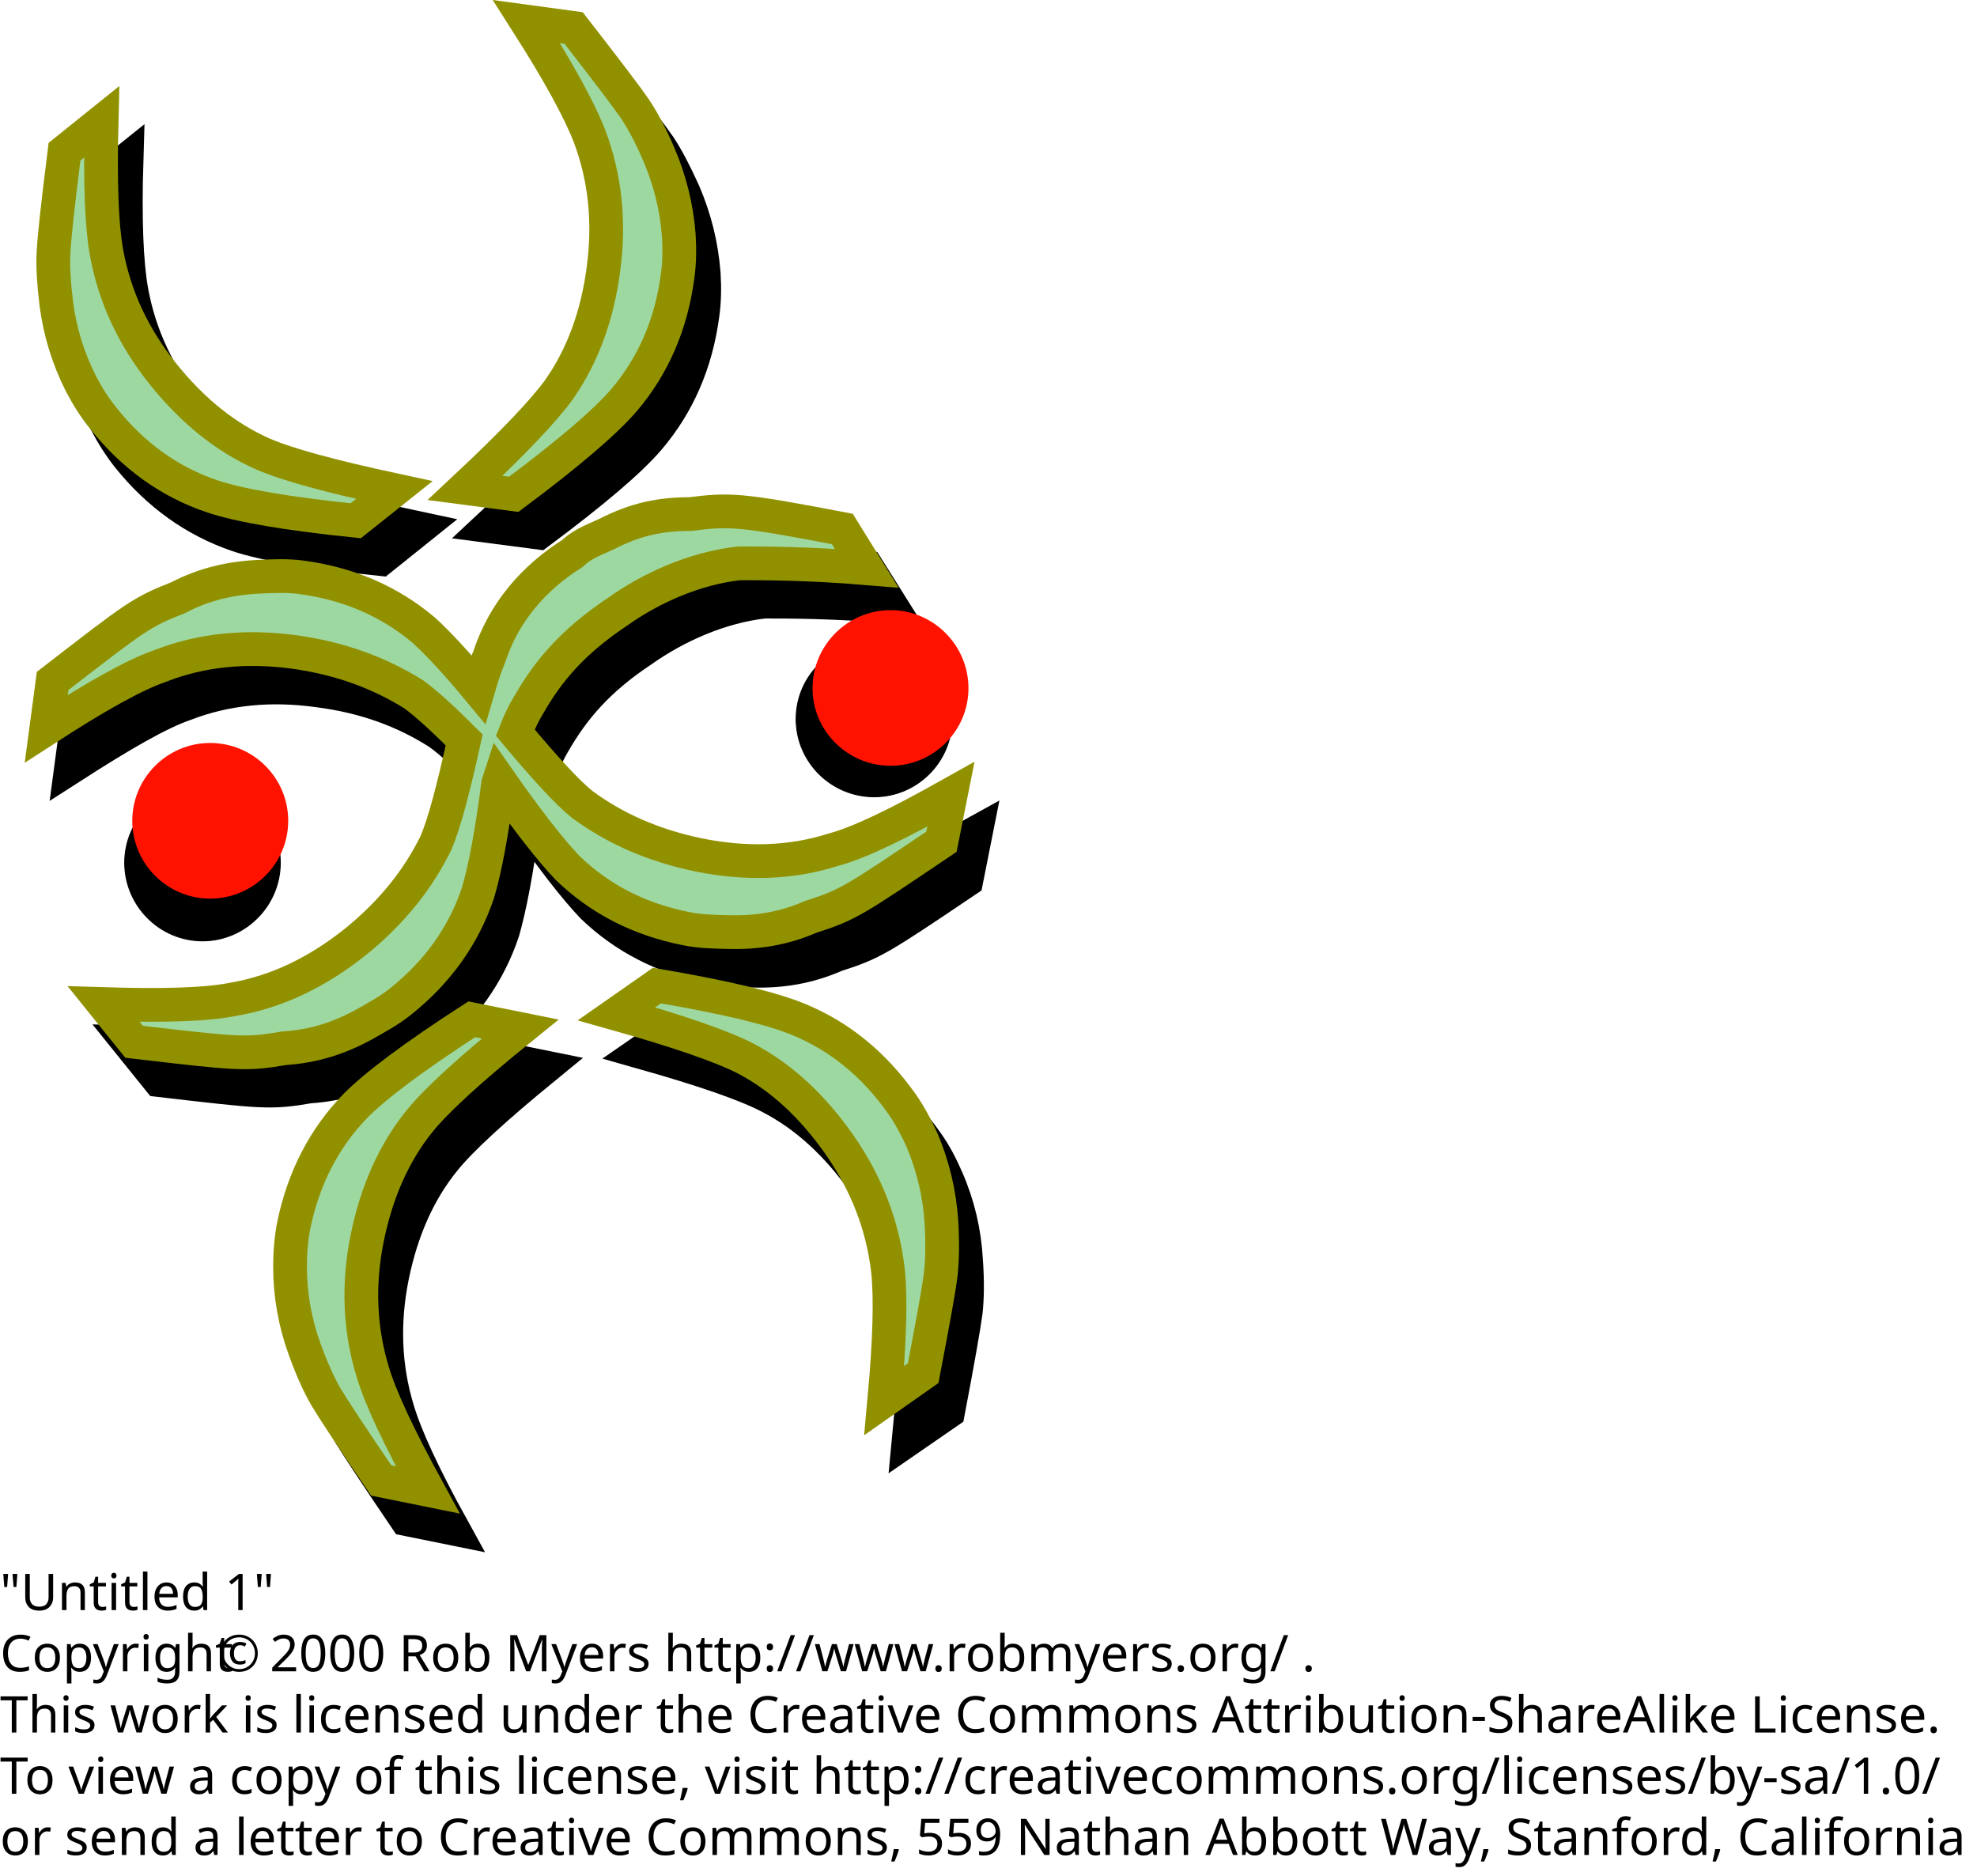
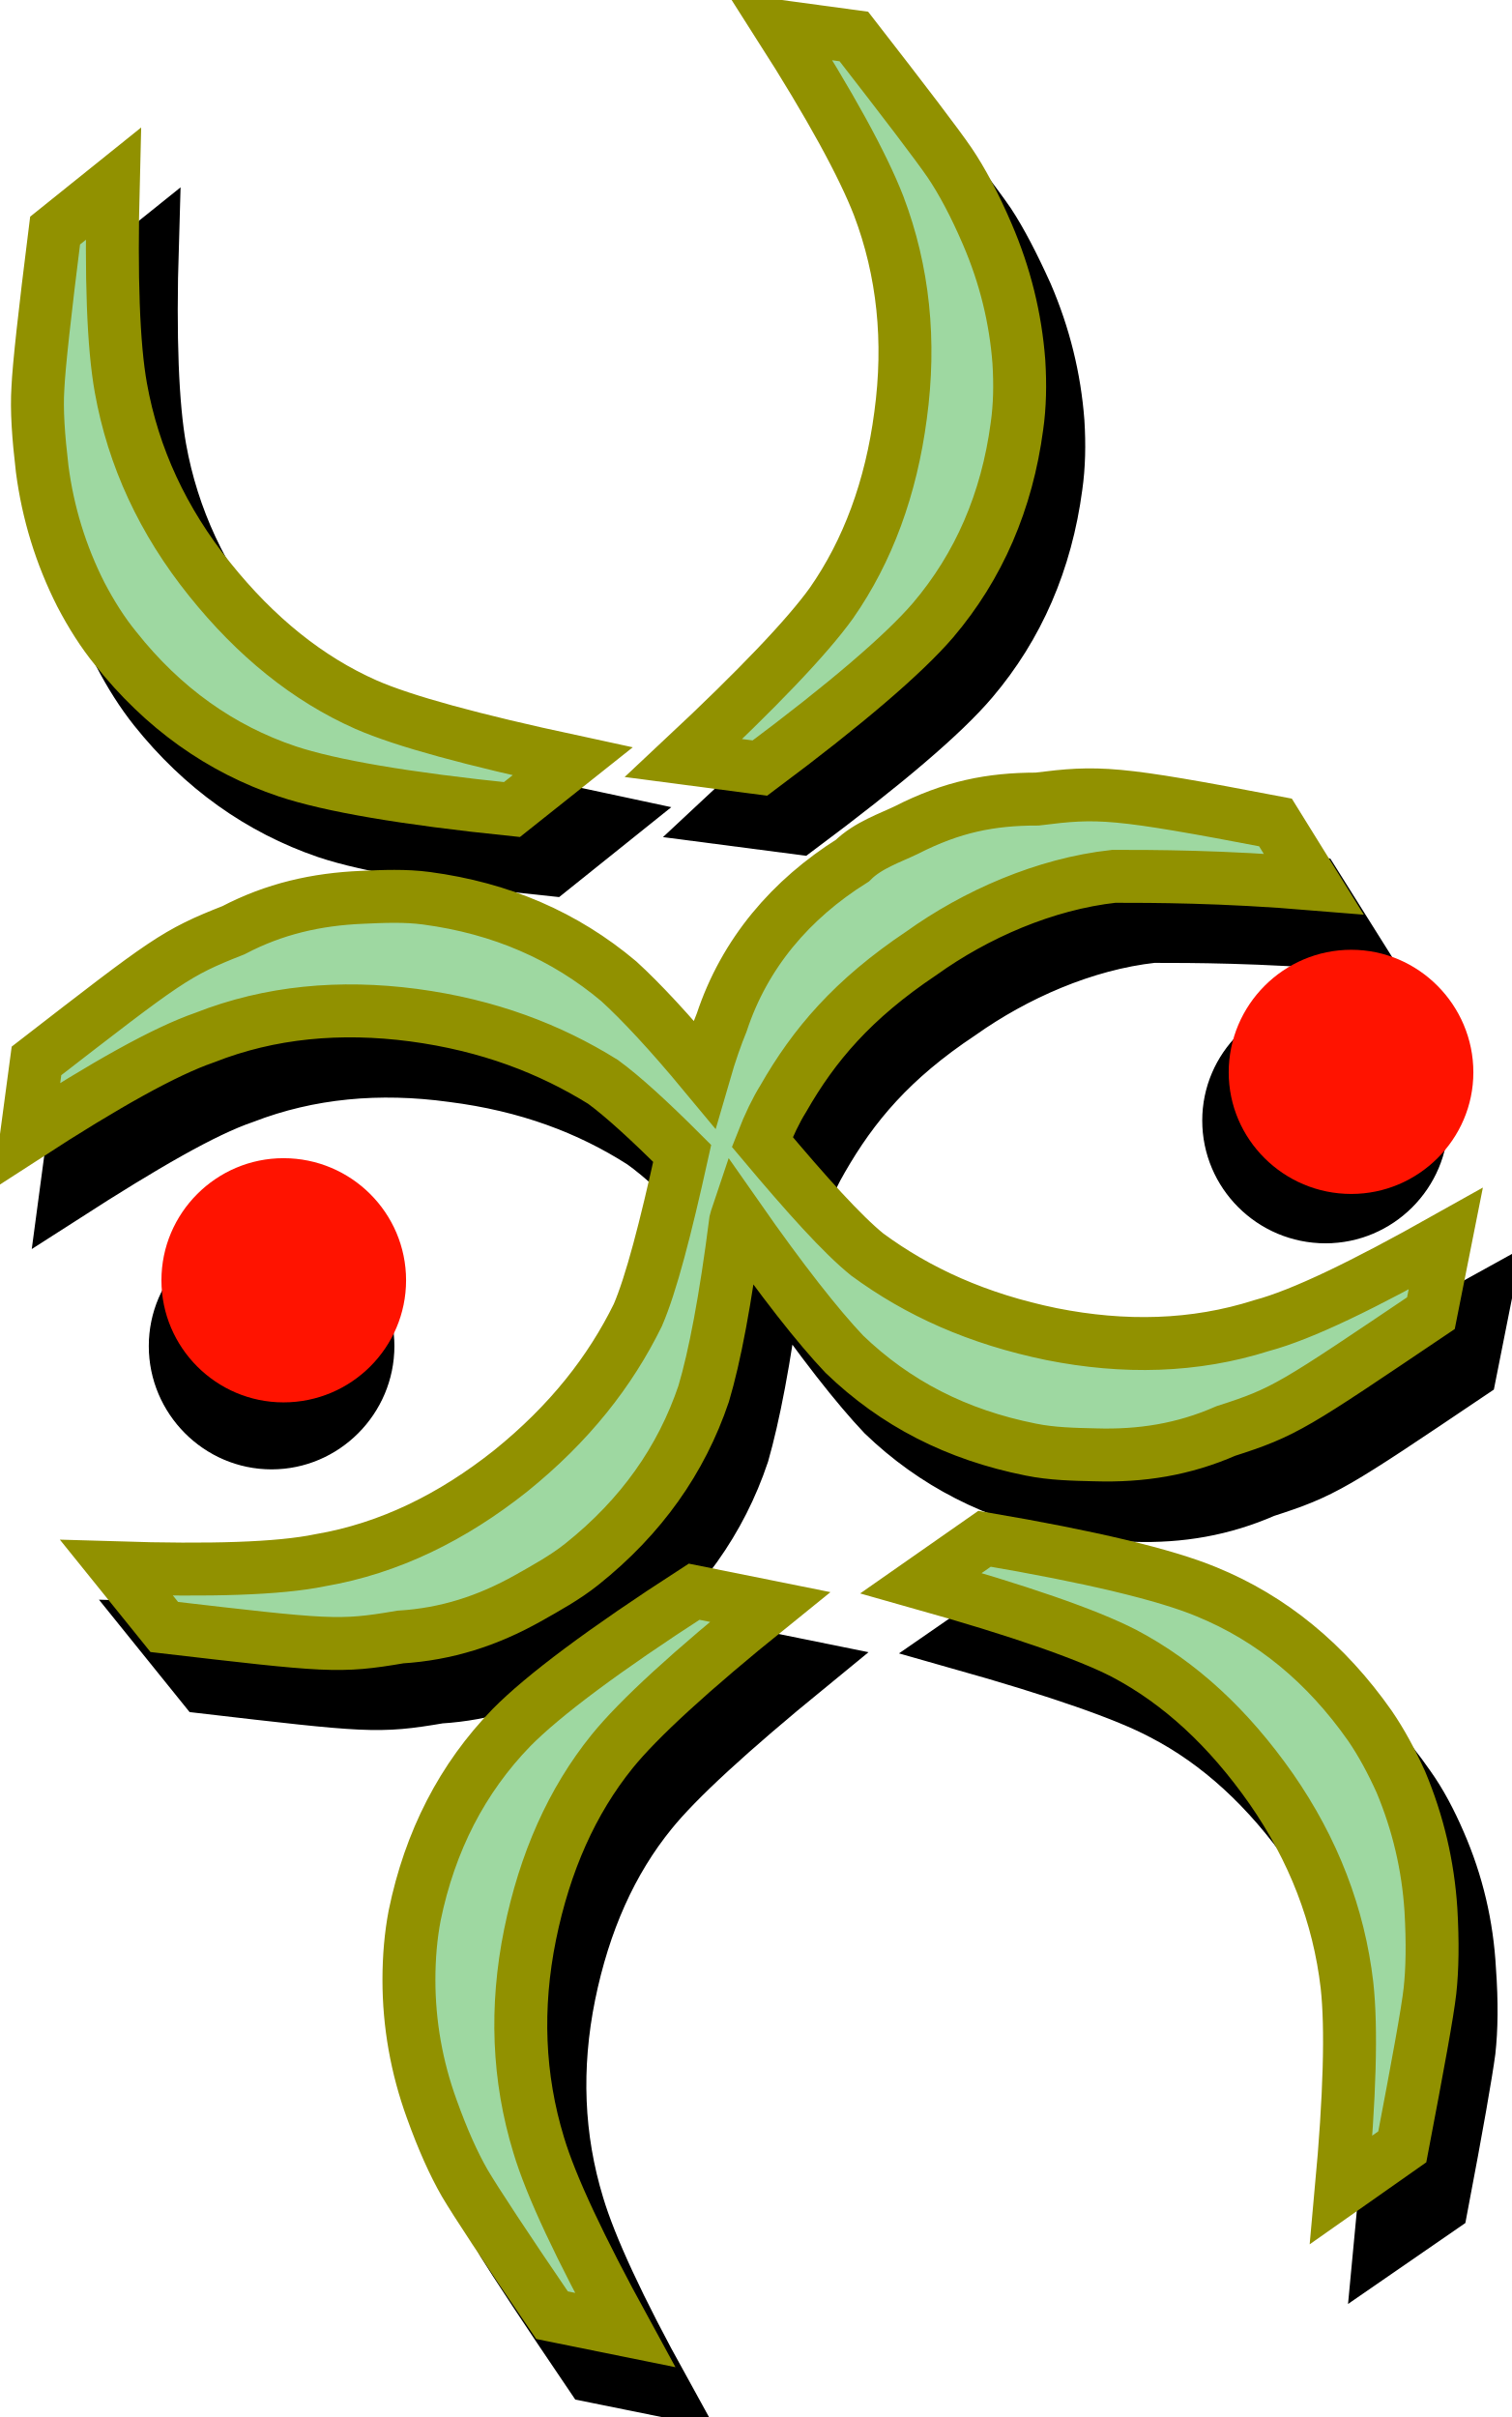
- <svg xmlns="http://www.w3.org/2000/svg" width="468.311" height="444.316" viewBox="0 0 468.311 444.316" style="overflow:visible;enable-background:new 0 0 468.311 444.316" xml:space="preserve">
-   <style type="text/css">
+ <svg xmlns="http://www.w3.org/2000/svg" width="228.169" height="364.896" viewBox="0 0 468.311 444.316" style="overflow:visible" xml:space="preserve" id="svg2837" version="1.0">
+   <defs id="defs2911" />
+   <style type="text/css" id="style2839">
	
		@font-face{font-family:'Times-Roman';src:url(48D24996.cef)}
	
	</style>
-   <g id="Layer_1">
-     <text transform="matrix(1 0 0 1 0 381.3535)">
-       <tspan x="0" y="0" style="font-family:'Times-Roman'; font-size:12;">"Untitled 1"</tspan>
-       <tspan x="0" y="14.5" style="font-family:'Times-Roman'; font-size:12;">Copyright </tspan>
-       <tspan x="51.668" y="14.5" style="font-family:'Times-Roman'; font-size:12;">©</tspan>
-       <tspan x="60.785" y="14.5" style="font-family:'Times-Roman'; font-size:12;"> 2000 Rob Myers http://www.robmyers.org/ .</tspan>
-       <tspan x="0" y="29" style="font-family:'Times-Roman'; font-size:12;">This work is licensed under the Creative Commons Attribution-ShareAlike License.</tspan>
-       <tspan x="0" y="43.5" style="font-family:'Times-Roman'; font-size:12;">To view a copy of this license, visit http://creativecommons.org/licenses/by-sa/1.0/ </tspan>
-       <tspan x="0" y="58" style="font-family:'Times-Roman'; font-size:12;">or send a letter to Creative Commons, 559 Nathan Abbott Way, Stanford, California 94305, USA.</tspan>
-     </text>
-     <g>
-       <g>
-         <path d="M116.008,124.638c11.232-10.44,18.721-18.288,22.32-23.4c5.544-7.848,9-17.28,10.512-28.368      c1.512-11.16,0.36-21.672-3.384-31.608c-2.304-6.12-7.272-15.12-14.832-27.072l11.16,1.512      c7.775,10.008,12.6,16.344,14.472,19.08c1.8,2.736,3.672,6.336,5.688,10.8c2.664,6.192,4.248,12.6,4.752,19.224      c0.216,3.456,0.144,6.696-0.288,9.72c-1.512,11.376-5.76,21.168-12.672,29.304c-4.393,5.184-13.104,12.6-26.137,22.32      L116.008,124.638z" />
-         <path style="fill:none;stroke:#000000;stroke-width:7.992;" d="M116.008,124.638c11.232-10.44,18.721-18.288,22.32-23.4      c5.544-7.848,9-17.28,10.512-28.368c1.512-11.16,0.36-21.672-3.384-31.608c-2.304-6.12-7.272-15.12-14.832-27.072l11.16,1.512      c7.775,10.008,12.6,16.344,14.472,19.08c1.8,2.736,3.672,6.336,5.688,10.8c2.664,6.192,4.248,12.6,4.752,19.224      c0.216,3.456,0.144,6.696-0.288,9.72c-1.512,11.376-5.76,21.168-12.672,29.304c-4.393,5.184-13.104,12.6-26.137,22.32      L116.008,124.638z" />
-         <path style="stroke:#000000;stroke-width:7.992;" d="M115.792,184.397c-4.968-5.04-8.928-8.712-11.88-10.8      c-7.992-5.112-17.28-8.64-28.656-10.08c-11.016-1.512-21.6-0.576-31.464,3.24c-6.12,2.088-15.048,7.272-26.928,14.904      l1.512-11.305c19.728-15.264,20.952-16.271,29.664-19.728c6.264-3.168,12.6-4.68,19.44-4.896      c3.312-0.144,6.552-0.288,9.791,0.144c11.305,1.512,20.881,5.616,29.017,12.456c3.312,3.096,7.632,7.632,12.888,13.896      c0.937-3.168,1.872-5.832,2.592-7.776c3.528-10.368,10.44-18.504,19.729-24.264c2.376-2.376,5.832-3.528,8.136-4.68      c6.984-3.456,12.816-4.608,19.8-4.608c9.288-1.152,11.593-1.152,35.929,3.456l5.832,9.288      c-13.896-1.152-24.408-1.152-30.168-1.152c-10.44,1.152-20.881,5.832-29.017,11.592c-10.512,6.984-16.271,13.896-20.952,22.032      c-1.008,1.728-2.088,3.888-3.096,6.479c6.769,8.064,12.096,13.968,15.769,16.992c7.632,5.616,16.703,9.792,27.936,12.024      c10.872,2.159,21.528,2.016,31.607-1.225c6.192-1.728,15.553-6.264,27.864-13.104l-2.231,11.231      c-20.736,13.968-22.032,14.832-30.96,17.712c-6.408,2.809-12.816,3.889-19.729,3.672c-3.312-0.071-6.552-0.144-9.72-0.792      c-11.232-2.304-20.521-7.056-28.152-14.399c-3.96-4.176-9.359-11.016-16.2-20.88c-0.071,0.216-0.144,0.504-0.216,0.72      c-1.512,11.88-3.24,20.52-4.824,26.064c-3.384,10.08-9.432,18.575-18.359,25.775c-2.521,2.017-5.4,3.528-8.28,5.112      c-5.976,3.384-12.168,5.399-19.151,5.832c-9.288,1.584-10.872,1.368-35.641-1.512l-7.2-8.929      c14.112,0.433,24.48,0.216,30.744-1.151c10.513-1.801,20.017-6.48,28.729-13.464c8.928-7.2,14.976-14.977,19.224-23.545      C111.112,204.126,113.344,195.702,115.792,184.397z" />
-         <path d="M129.04,252.798c-11.88,9.72-19.8,16.992-23.76,21.888c-6.048,7.416-10.152,16.632-12.384,27.576      c-2.232,11.017-1.801,21.601,1.296,31.752c1.872,6.265,6.191,15.624,13.031,28.008l-11.016-2.231      c-7.128-10.512-11.521-17.208-13.248-20.017c-1.584-2.808-3.24-6.552-4.896-11.159c-2.305-6.336-3.456-12.816-3.528-19.513      c0.072-3.456,0.36-6.695,0.936-9.647c2.305-11.305,7.2-20.736,14.616-28.368c4.752-4.896,13.896-11.736,27.576-20.592      L129.04,252.798z" />
-         <path style="fill:none;stroke:#000000;stroke-width:7.992;" d="M129.04,252.798c-11.88,9.72-19.8,16.992-23.76,21.888      c-6.048,7.416-10.152,16.632-12.384,27.576c-2.232,11.017-1.801,21.601,1.296,31.752c1.872,6.265,6.191,15.624,13.031,28.008      l-11.016-2.231c-7.128-10.512-11.521-17.208-13.248-20.017c-1.584-2.808-3.24-6.552-4.896-11.159      c-2.305-6.336-3.456-12.816-3.528-19.513c0.072-3.456,0.36-6.695,0.936-9.647c2.305-11.305,7.2-20.736,14.616-28.368      c4.752-4.896,13.896-11.736,27.576-20.592L129.04,252.798z" />
-         <path d="M99.232,125.142c-14.977-3.168-25.345-6.048-31.104-8.568c-8.784-3.888-16.632-10.224-23.616-18.936      c-7.056-8.784-11.52-18.36-13.392-28.8c-1.152-6.48-1.584-16.704-1.152-30.888l-8.784,7.056      c-1.584,12.6-2.447,20.52-2.664,23.832c-0.144,3.24,0.072,7.272,0.721,12.168c0.863,6.696,2.808,12.96,5.832,18.936      c1.584,3.024,3.312,5.76,5.256,8.208c7.128,8.928,15.84,15.12,25.92,18.576c6.408,2.16,17.712,4.032,33.912,5.688      L99.232,125.142z" />
-         <path style="fill:none;stroke:#000000;stroke-width:7.992;" d="M99.232,125.142c-14.977-3.168-25.345-6.048-31.104-8.568      c-8.784-3.888-16.632-10.224-23.616-18.936c-7.056-8.784-11.52-18.36-13.392-28.8c-1.152-6.48-1.584-16.704-1.152-30.888      l-8.784,7.056c-1.584,12.6-2.447,20.52-2.664,23.832c-0.144,3.24,0.072,7.272,0.721,12.168      c0.863,6.696,2.808,12.96,5.832,18.936c1.584,3.024,3.312,5.76,5.256,8.208c7.128,8.928,15.84,15.12,25.92,18.576      c6.408,2.16,17.712,4.032,33.912,5.688L99.232,125.142z" />
-         <path d="M151.936,249.198c14.761,4.176,24.984,7.703,30.528,10.655c8.496,4.393,15.912,11.232,22.32,20.376      c6.408,9.288,10.224,19.152,11.448,29.664c0.72,6.553,0.432,16.776-0.937,30.889l9.288-6.408      c2.376-12.456,3.744-20.376,4.176-23.616c0.36-3.24,0.433-7.272,0.072-12.24c-0.36-6.695-1.872-13.104-4.536-19.224      c-1.368-3.168-2.88-6.048-4.68-8.568c-6.552-9.432-14.76-16.128-24.624-20.231c-6.264-2.593-17.424-5.256-33.48-7.92      L151.936,249.198z" />
-         <path style="fill:none;stroke:#000000;stroke-width:7.992;" d="M151.936,249.198c14.761,4.176,24.984,7.703,30.528,10.655      c8.496,4.393,15.912,11.232,22.32,20.376c6.408,9.288,10.224,19.152,11.448,29.664c0.72,6.553,0.432,16.776-0.937,30.889      l9.288-6.408c2.376-12.456,3.744-20.376,4.176-23.616c0.36-3.24,0.433-7.272,0.072-12.24c-0.36-6.695-1.872-13.104-4.536-19.224      c-1.368-3.168-2.88-6.048-4.68-8.568c-6.552-9.432-14.76-16.128-24.624-20.231c-6.264-2.593-17.424-5.256-33.48-7.92      L151.936,249.198z" />
+   <g transform="matrix(2.052474,0,0,2.052474,-14.29343,-154.6147)" style="overflow:visible" id="g2858">
+     <g id="g2860">
+       <path id="path2862" d="M 116.008,124.638 C 127.24,114.198 134.729,106.35 138.328,101.238 C 143.872,93.39 147.328,83.958 148.84,72.87 C 150.352,61.71 149.2,51.198 145.456,41.262 C 143.152,35.142 138.184,26.142 130.624,14.19 L 141.784,15.702 C 149.559,25.71 154.384,32.046 156.256,34.782 C 158.056,37.518 159.928,41.118 161.944,45.582 C 164.608,51.774 166.192,58.182 166.696,64.806 C 166.912,68.262 166.84,71.502 166.408,74.526 C 164.896,85.902 160.648,95.694 153.736,103.83 C 149.343,109.014 140.632,116.43 127.599,126.15 L 116.008,124.638 z" />
+       <path id="path2864" d="M 116.008,124.638 C 127.24,114.198 134.729,106.35 138.328,101.238 C 143.872,93.39 147.328,83.958 148.84,72.87 C 150.352,61.71 149.2,51.198 145.456,41.262 C 143.152,35.142 138.184,26.142 130.624,14.19 L 141.784,15.702 C 149.559,25.71 154.384,32.046 156.256,34.782 C 158.056,37.518 159.928,41.118 161.944,45.582 C 164.608,51.774 166.192,58.182 166.696,64.806 C 166.912,68.262 166.84,71.502 166.408,74.526 C 164.896,85.902 160.648,95.694 153.736,103.83 C 149.343,109.014 140.632,116.43 127.599,126.15 L 116.008,124.638 z" style="fill:none;stroke:#000000;stroke-width:7.992" />
+       <path id="path2866" d="M 115.792,184.397 C 110.824,179.357 106.864,175.685 103.912,173.597 C 95.92,168.485 86.632,164.957 75.256,163.517 C 64.24,162.005 53.656,162.941 43.792,166.757 C 37.672,168.845 28.744,174.029 16.864,181.661 L 18.376,170.356 C 38.104,155.092 39.328,154.085 48.04,150.628 C 54.304,147.46 60.64,145.948 67.48,145.732 C 70.792,145.588 74.032,145.444 77.271,145.876 C 88.576,147.388 98.152,151.492 106.288,158.332 C 109.6,161.428 113.92,165.964 119.176,172.228 C 120.113,169.06 121.048,166.396 121.768,164.452 C 125.296,154.084 132.208,145.948 141.497,140.188 C 143.873,137.812 147.329,136.66 149.633,135.508 C 156.617,132.052 162.449,130.9 169.433,130.9 C 178.721,129.748 181.026,129.748 205.362,134.356 L 211.194,143.644 C 197.298,142.492 186.786,142.492 181.026,142.492 C 170.586,143.644 160.145,148.324 152.009,154.084 C 141.497,161.068 135.738,167.98 131.057,176.116 C 130.049,177.844 128.969,180.004 127.961,182.595 C 134.73,190.659 140.057,196.563 143.73,199.587 C 151.362,205.203 160.433,209.379 171.666,211.611 C 182.538,213.77 193.194,213.627 203.273,210.386 C 209.465,208.658 218.826,204.122 231.137,197.282 L 228.906,208.513 C 208.17,222.481 206.874,223.345 197.946,226.225 C 191.538,229.034 185.13,230.114 178.217,229.897 C 174.905,229.826 171.665,229.753 168.497,229.105 C 157.265,226.801 147.976,222.049 140.345,214.706 C 136.385,210.53 130.986,203.69 124.145,193.826 C 124.074,194.042 124.001,194.33 123.929,194.546 C 122.417,206.426 120.689,215.066 119.105,220.61 C 115.721,230.69 109.673,239.185 100.746,246.385 C 98.225,248.402 95.346,249.913 92.466,251.497 C 86.49,254.881 80.298,256.896 73.315,257.329 C 64.027,258.913 62.443,258.697 37.674,255.817 L 30.474,246.888 C 44.586,247.321 54.954,247.104 61.218,245.737 C 71.731,243.936 81.235,239.257 89.947,232.273 C 98.875,225.073 104.923,217.296 109.171,208.728 C 111.112,204.126 113.344,195.702 115.792,184.397 z" style="stroke:#000000;stroke-width:7.992" />
+       <path id="path2868" d="M 129.04,252.798 C 117.16,262.518 109.24,269.79 105.28,274.686 C 99.232,282.102 95.128,291.318 92.896,302.262 C 90.664,313.279 91.095,323.863 94.192,334.014 C 96.064,340.279 100.383,349.638 107.223,362.022 L 96.207,359.791 C 89.079,349.279 84.686,342.583 82.959,339.774 C 81.375,336.966 79.719,333.222 78.063,328.615 C 75.758,322.279 74.607,315.799 74.535,309.102 C 74.607,305.646 74.895,302.407 75.471,299.455 C 77.776,288.15 82.671,278.719 90.087,271.087 C 94.839,266.191 103.983,259.351 117.663,250.495 L 129.04,252.798 z" />
+       <path id="path2870" d="M 129.04,252.798 C 117.16,262.518 109.24,269.79 105.28,274.686 C 99.232,282.102 95.128,291.318 92.896,302.262 C 90.664,313.279 91.095,323.863 94.192,334.014 C 96.064,340.279 100.383,349.638 107.223,362.022 L 96.207,359.791 C 89.079,349.279 84.686,342.583 82.959,339.774 C 81.375,336.966 79.719,333.222 78.063,328.615 C 75.758,322.279 74.607,315.799 74.535,309.102 C 74.607,305.646 74.895,302.407 75.471,299.455 C 77.776,288.15 82.671,278.719 90.087,271.087 C 94.839,266.191 103.983,259.351 117.663,250.495 L 129.04,252.798 z" style="fill:none;stroke:#000000;stroke-width:7.992" />
+       <path id="path2872" d="M 99.232,125.142 C 84.255,121.974 73.887,119.094 68.128,116.574 C 59.344,112.686 51.496,106.35 44.512,97.638 C 37.456,88.854 32.992,79.278 31.12,68.838 C 29.968,62.358 29.536,52.134 29.968,37.95 L 21.184,45.006 C 19.6,57.606 18.737,65.526 18.52,68.838 C 18.376,72.078 18.592,76.11 19.241,81.006 C 20.104,87.702 22.049,93.966 25.073,99.942 C 26.657,102.966 28.385,105.702 30.329,108.15 C 37.457,117.078 46.169,123.27 56.249,126.726 C 62.657,128.886 73.961,130.758 90.161,132.414 L 99.232,125.142 z" />
+       <path id="path2874" d="M 99.232,125.142 C 84.255,121.974 73.887,119.094 68.128,116.574 C 59.344,112.686 51.496,106.35 44.512,97.638 C 37.456,88.854 32.992,79.278 31.12,68.838 C 29.968,62.358 29.536,52.134 29.968,37.95 L 21.184,45.006 C 19.6,57.606 18.737,65.526 18.52,68.838 C 18.376,72.078 18.592,76.11 19.241,81.006 C 20.104,87.702 22.049,93.966 25.073,99.942 C 26.657,102.966 28.385,105.702 30.329,108.15 C 37.457,117.078 46.169,123.27 56.249,126.726 C 62.657,128.886 73.961,130.758 90.161,132.414 L 99.232,125.142 z" style="fill:none;stroke:#000000;stroke-width:7.992" />
+       <path id="path2876" d="M 151.936,249.198 C 166.697,253.374 176.92,256.901 182.464,259.853 C 190.96,264.246 198.376,271.085 204.784,280.229 C 211.192,289.517 215.008,299.381 216.232,309.893 C 216.952,316.446 216.664,326.669 215.295,340.782 L 224.583,334.374 C 226.959,321.918 228.327,313.998 228.759,310.758 C 229.119,307.518 229.192,303.486 228.831,298.518 C 228.471,291.823 226.959,285.414 224.295,279.294 C 222.927,276.126 221.415,273.246 219.615,270.726 C 213.063,261.294 204.855,254.598 194.991,250.495 C 188.727,247.902 177.567,245.239 161.511,242.575 L 151.936,249.198 z" />
+       <path id="path2878" d="M 151.936,249.198 C 166.697,253.374 176.92,256.901 182.464,259.853 C 190.96,264.246 198.376,271.085 204.784,280.229 C 211.192,289.517 215.008,299.381 216.232,309.893 C 216.952,316.446 216.664,326.669 215.295,340.782 L 224.583,334.374 C 226.959,321.918 228.327,313.998 228.759,310.758 C 229.119,307.518 229.192,303.486 228.831,298.518 C 228.471,291.823 226.959,285.414 224.295,279.294 C 222.927,276.126 221.415,273.246 219.615,270.726 C 213.063,261.294 204.855,254.598 194.991,250.495 C 188.727,247.902 177.567,245.239 161.511,242.575 L 151.936,249.198 z" style="fill:none;stroke:#000000;stroke-width:7.992" />
+     </g>
+     <path id="path2880" d="M 207.088,151.926 C 217.24,151.926 225.52,160.206 225.52,170.286 C 225.52,180.437 217.241,188.718 207.088,188.718 C 196.864,188.718 188.584,180.438 188.584,170.286 C 188.584,160.206 196.864,151.926 207.088,151.926 z" style="stroke:#000000;stroke-width:0.216" />
+     <path id="path2882" d="M 47.968,185.91 C 58.12,185.91 66.401,194.189 66.401,204.342 C 66.401,214.495 58.121,222.846 47.968,222.846 C 37.817,222.846 29.536,214.494 29.536,204.342 C 29.536,194.19 37.816,185.91 47.968,185.91 z" style="stroke:#000000;stroke-width:0.216" />
+     <g id="g2884">
+       <g id="g2886">
+         <path id="path2888" d="M 110.176,115.566 C 121.408,105.054 128.824,97.278 132.496,92.166 C 137.968,84.318 141.496,74.814 142.935,63.798 C 144.448,52.638 143.368,42.054 139.623,32.19 C 137.247,26.07 132.351,17.07 124.719,5.118 L 135.879,6.63 C 143.655,16.638 148.48,22.974 150.351,25.71 C 152.152,28.374 154.095,31.974 156.039,36.51 C 158.703,42.702 160.287,49.11 160.791,55.734 C 161.007,59.19 160.935,62.43 160.503,65.454 C 158.991,76.83 154.743,86.622 147.831,94.758 C 143.439,99.87 134.727,107.358 121.695,117.078 L 110.176,115.566 z" style="fill:#9ed8a1" />
+         <path id="path2890" d="M 110.176,115.566 C 121.408,105.054 128.824,97.278 132.496,92.166 C 137.968,84.318 141.496,74.814 142.935,63.798 C 144.448,52.638 143.368,42.054 139.623,32.19 C 137.247,26.07 132.351,17.07 124.719,5.118 L 135.879,6.63 C 143.655,16.638 148.48,22.974 150.351,25.71 C 152.152,28.374 154.095,31.974 156.039,36.51 C 158.703,42.702 160.287,49.11 160.791,55.734 C 161.007,59.19 160.935,62.43 160.503,65.454 C 158.991,76.83 154.743,86.622 147.831,94.758 C 143.439,99.87 134.727,107.358 121.695,117.078 L 110.176,115.566 z" style="fill:none;stroke:#919100;stroke-width:7.992" />
+         <path id="path2892" d="M 109.96,175.254 C 104.992,170.286 100.96,166.614 98.008,164.454 C 90.016,159.486 80.729,155.886 69.352,154.374 C 58.336,152.934 47.752,153.87 37.888,157.758 C 31.84,159.846 22.84,164.886 10.96,172.59 L 12.472,161.286 C 32.201,146.022 33.424,145.014 42.208,141.558 C 48.4,138.318 54.736,136.878 61.648,136.59 C 64.887,136.446 68.127,136.302 71.368,136.734 C 82.672,138.246 92.248,142.422 100.384,149.262 C 103.696,152.286 108.016,156.894 113.272,163.23 C 114.209,159.99 115.144,157.398 115.936,155.454 C 119.392,145.014 126.376,136.878 135.665,131.046 C 137.969,128.742 141.425,127.59 143.801,126.438 C 150.713,122.91 156.545,121.758 163.53,121.758 C 172.818,120.606 175.122,120.606 199.53,125.286 L 205.29,134.574 C 191.394,133.422 180.954,133.422 175.122,133.422 C 164.682,134.574 154.242,139.182 146.105,145.014 C 135.666,151.998 129.834,158.91 125.225,166.974 C 124.145,168.703 123.066,170.934 122.057,173.526 C 128.826,181.59 134.154,187.495 137.898,190.518 C 145.53,196.134 154.53,200.239 165.761,202.542 C 176.633,204.702 187.289,204.485 197.442,201.246 C 203.633,199.59 212.921,195.054 225.234,188.142 L 223,199.374 C 202.264,213.342 201.04,214.278 192.04,217.158 C 185.632,219.966 179.224,220.973 172.312,220.758 C 169.072,220.686 165.759,220.614 162.591,219.966 C 151.36,217.734 142.143,212.982 134.44,205.566 C 130.48,201.39 125.08,194.55 118.24,184.758 C 118.168,184.974 118.095,185.19 118.024,185.478 C 116.511,197.358 114.856,205.999 113.2,211.542 C 109.816,221.55 103.767,230.118 94.84,237.246 C 92.32,239.262 89.441,240.846 86.632,242.43 C 80.584,245.814 74.392,247.83 67.408,248.262 C 58.12,249.846 56.536,249.63 31.767,246.75 L 24.568,237.822 C 38.679,238.254 49.047,237.966 55.312,236.67 C 65.824,234.87 75.328,230.118 84.04,223.206 C 92.968,216.006 99.088,208.158 103.264,199.662 C 105.28,194.981 107.44,186.63 109.96,175.254 z" style="fill:#9ed8a1;stroke:#919100;stroke-width:7.992" />
+         <path id="path2894" d="M 123.208,243.726 C 111.256,253.374 103.336,260.646 99.376,265.542 C 93.328,273.03 89.224,282.246 86.992,293.189 C 84.76,304.206 85.192,314.79 88.288,324.941 C 90.16,331.206 94.552,340.494 101.32,352.878 L 90.303,350.646 C 83.175,340.207 78.783,333.51 77.127,330.703 C 75.471,327.823 73.815,324.15 72.159,319.543 C 69.855,313.207 68.703,306.655 68.703,300.031 C 68.703,296.575 68.991,293.335 69.567,290.31 C 71.871,279.079 76.766,269.575 84.182,261.942 C 88.934,257.119 98.151,250.207 111.758,241.422 L 123.208,243.726 z" style="fill:#9ed8a1" />
+         <path id="path2896" d="M 123.208,243.726 C 111.256,253.374 103.336,260.646 99.376,265.542 C 93.328,273.03 89.224,282.246 86.992,293.189 C 84.76,304.206 85.192,314.79 88.288,324.941 C 90.16,331.206 94.552,340.494 101.32,352.878 L 90.303,350.646 C 83.175,340.207 78.783,333.51 77.127,330.703 C 75.471,327.823 73.815,324.15 72.159,319.543 C 69.855,313.207 68.703,306.655 68.703,300.031 C 68.703,296.575 68.991,293.335 69.567,290.31 C 71.871,279.079 76.766,269.575 84.182,261.942 C 88.934,257.119 98.151,250.207 111.758,241.422 L 123.208,243.726 z" style="fill:none;stroke:#919100;stroke-width:7.992" />
+         <path id="path2898" d="M 93.4,116.07 C 78.351,112.83 67.984,110.022 62.223,107.502 C 53.44,103.614 45.591,97.278 38.608,88.566 C 31.551,79.782 27.087,70.134 25.215,59.694 C 24.064,53.286 23.703,42.99 24.064,28.878 L 15.28,35.934 C 13.696,48.534 12.832,56.454 12.687,59.694 C 12.471,63.006 12.759,67.038 13.335,71.934 C 14.199,78.558 16.143,84.894 19.167,90.87 C 20.751,93.894 22.479,96.63 24.423,99.006 C 31.551,108.006 40.263,114.198 50.343,117.582 C 56.823,119.742 68.127,121.686 84.255,123.342 L 93.4,116.07 z" style="fill:#9ed8a1" />
+         <path id="path2900" d="M 93.4,116.07 C 78.351,112.83 67.984,110.022 62.223,107.502 C 53.44,103.614 45.591,97.278 38.608,88.566 C 31.551,79.782 27.087,70.134 25.215,59.694 C 24.064,53.286 23.703,42.99 24.064,28.878 L 15.28,35.934 C 13.696,48.534 12.832,56.454 12.687,59.694 C 12.471,63.006 12.759,67.038 13.335,71.934 C 14.199,78.558 16.143,84.894 19.167,90.87 C 20.751,93.894 22.479,96.63 24.423,99.006 C 31.551,108.006 40.263,114.198 50.343,117.582 C 56.823,119.742 68.127,121.686 84.255,123.342 L 93.4,116.07 z" style="fill:none;stroke:#919100;stroke-width:7.992" />
+         <path id="path2902" d="M 146.032,240.126 C 160.864,244.302 171.015,247.83 176.632,250.71 C 185.128,255.174 192.472,262.014 198.88,271.158 C 205.288,280.374 209.104,290.309 210.328,300.822 C 211.048,307.301 210.76,317.597 209.464,331.71 L 218.68,325.23 C 221.056,312.774 222.496,304.926 222.857,301.686 C 223.216,298.447 223.289,294.342 223.001,289.447 C 222.569,282.751 221.057,276.343 218.465,270.15 C 217.026,266.982 215.513,264.174 213.785,261.655 C 207.161,252.222 198.953,245.455 189.089,241.423 C 182.825,238.831 171.665,236.167 155.61,233.431 L 146.032,240.126 z" style="fill:#9ed8a1" />
+         <path id="path2904" d="M 146.032,240.126 C 160.864,244.302 171.015,247.83 176.632,250.71 C 185.128,255.174 192.472,262.014 198.88,271.158 C 205.288,280.374 209.104,290.309 210.328,300.822 C 211.048,307.301 210.76,317.597 209.464,331.71 L 218.68,325.23 C 221.056,312.774 222.496,304.926 222.857,301.686 C 223.216,298.447 223.289,294.342 223.001,289.447 C 222.569,282.751 221.057,276.343 218.465,270.15 C 217.026,266.982 215.513,264.174 213.785,261.655 C 207.161,252.222 198.953,245.455 189.089,241.423 C 182.825,238.831 171.665,236.167 155.61,233.431 L 146.032,240.126 z" style="fill:none;stroke:#919100;stroke-width:7.992" />
      </g>
-       <path style="stroke:#000000;stroke-width:0.216;" d="M207.088,151.926c10.152,0,18.432,8.28,18.432,18.36     c0,10.151-8.279,18.432-18.432,18.432c-10.224,0-18.504-8.28-18.504-18.432C188.584,160.206,196.864,151.926,207.088,151.926z" />
-       <path style="stroke:#000000;stroke-width:0.216;" d="M47.968,185.91c10.152,0,18.433,8.279,18.433,18.432     s-8.28,18.504-18.433,18.504c-10.151,0-18.432-8.352-18.432-18.504S37.816,185.91,47.968,185.91z" />
-       <g>
-         <g>
-           <path style="fill:#9ED8A1;" d="M110.176,115.566c11.232-10.512,18.648-18.288,22.32-23.4c5.472-7.848,9-17.352,10.439-28.368       c1.513-11.16,0.433-21.744-3.312-31.608c-2.376-6.12-7.272-15.12-14.904-27.072l11.16,1.512       c7.776,10.008,12.601,16.344,14.472,19.08c1.801,2.664,3.744,6.264,5.688,10.8c2.664,6.192,4.248,12.6,4.752,19.224       c0.216,3.456,0.144,6.696-0.288,9.72c-1.512,11.376-5.76,21.168-12.672,29.304c-4.392,5.112-13.104,12.6-26.136,22.32       L110.176,115.566z" />
-           <path style="fill:none;stroke:#919100;stroke-width:7.992;" d="M110.176,115.566c11.232-10.512,18.648-18.288,22.32-23.4       c5.472-7.848,9-17.352,10.439-28.368c1.513-11.16,0.433-21.744-3.312-31.608c-2.376-6.12-7.272-15.12-14.904-27.072       l11.16,1.512c7.776,10.008,12.601,16.344,14.472,19.08c1.801,2.664,3.744,6.264,5.688,10.8       c2.664,6.192,4.248,12.6,4.752,19.224c0.216,3.456,0.144,6.696-0.288,9.72c-1.512,11.376-5.76,21.168-12.672,29.304       c-4.392,5.112-13.104,12.6-26.136,22.32L110.176,115.566z" />
-           <path style="fill:#9ED8A1;stroke:#919100;stroke-width:7.992;" d="M109.96,175.254c-4.968-4.968-9-8.64-11.952-10.8       c-7.992-4.968-17.279-8.568-28.656-10.08c-11.016-1.44-21.6-0.504-31.464,3.384c-6.048,2.088-15.048,7.128-26.928,14.832       l1.512-11.304c19.729-15.264,20.952-16.272,29.736-19.728c6.192-3.24,12.528-4.68,19.44-4.968       c3.239-0.144,6.479-0.288,9.72,0.144c11.304,1.512,20.88,5.688,29.016,12.528c3.312,3.024,7.632,7.632,12.888,13.968       c0.937-3.24,1.872-5.832,2.664-7.776c3.456-10.44,10.44-18.576,19.729-24.408c2.304-2.304,5.76-3.456,8.136-4.608       c6.912-3.528,12.744-4.68,19.729-4.68c9.288-1.152,11.592-1.152,36,3.528l5.76,9.288c-13.896-1.152-24.336-1.152-30.168-1.152       c-10.44,1.152-20.88,5.76-29.017,11.592c-10.439,6.984-16.271,13.896-20.88,21.96c-1.08,1.729-2.159,3.96-3.168,6.552       c6.769,8.064,12.097,13.969,15.841,16.992c7.632,5.616,16.632,9.721,27.863,12.024c10.872,2.16,21.528,1.943,31.681-1.296       c6.191-1.656,15.479-6.192,27.792-13.104L223,199.374c-20.736,13.968-21.96,14.904-30.96,17.784       c-6.408,2.808-12.816,3.815-19.728,3.6c-3.24-0.072-6.553-0.144-9.721-0.792c-11.231-2.232-20.448-6.984-28.151-14.4       c-3.96-4.176-9.36-11.016-16.2-20.808c-0.072,0.216-0.145,0.432-0.216,0.72c-1.513,11.88-3.168,20.521-4.824,26.064       c-3.384,10.008-9.433,18.576-18.36,25.704c-2.52,2.016-5.399,3.6-8.208,5.184c-6.048,3.384-12.24,5.4-19.224,5.832       c-9.288,1.584-10.872,1.368-35.641-1.512l-7.199-8.928c14.111,0.432,24.479,0.144,30.744-1.152       c10.512-1.8,20.016-6.552,28.728-13.464c8.928-7.2,15.048-15.048,19.224-23.544C105.28,194.981,107.44,186.63,109.96,175.254z" />
-           <path style="fill:#9ED8A1;" d="M123.208,243.726c-11.952,9.648-19.872,16.92-23.832,21.816       c-6.048,7.488-10.152,16.704-12.384,27.647c-2.232,11.017-1.8,21.601,1.296,31.752c1.872,6.265,6.264,15.553,13.032,27.937       l-11.017-2.232c-7.128-10.439-11.52-17.136-13.176-19.943c-1.656-2.88-3.312-6.553-4.968-11.16       c-2.304-6.336-3.456-12.888-3.456-19.512c0-3.456,0.288-6.696,0.864-9.721c2.304-11.231,7.199-20.735,14.615-28.368       c4.752-4.823,13.969-11.735,27.576-20.52L123.208,243.726z" />
-           <path style="fill:none;stroke:#919100;stroke-width:7.992;" d="M123.208,243.726c-11.952,9.648-19.872,16.92-23.832,21.816       c-6.048,7.488-10.152,16.704-12.384,27.647c-2.232,11.017-1.8,21.601,1.296,31.752c1.872,6.265,6.264,15.553,13.032,27.937       l-11.017-2.232c-7.128-10.439-11.52-17.136-13.176-19.943c-1.656-2.88-3.312-6.553-4.968-11.16       c-2.304-6.336-3.456-12.888-3.456-19.512c0-3.456,0.288-6.696,0.864-9.721c2.304-11.231,7.199-20.735,14.615-28.368       c4.752-4.823,13.969-11.735,27.576-20.52L123.208,243.726z" />
-           <path style="fill:#9ED8A1;" d="M93.4,116.07c-15.049-3.24-25.416-6.048-31.177-8.568c-8.783-3.888-16.632-10.224-23.615-18.936       c-7.057-8.784-11.521-18.432-13.393-28.872c-1.151-6.408-1.512-16.704-1.151-30.816l-8.784,7.056       c-1.584,12.6-2.448,20.52-2.593,23.76c-0.216,3.312,0.072,7.344,0.648,12.24c0.864,6.624,2.808,12.96,5.832,18.936       c1.584,3.024,3.312,5.76,5.256,8.136c7.128,9,15.84,15.192,25.92,18.576c6.48,2.16,17.784,4.104,33.912,5.76L93.4,116.07z" />
-           <path style="fill:none;stroke:#919100;stroke-width:7.992;" d="M93.4,116.07c-15.049-3.24-25.416-6.048-31.177-8.568       c-8.783-3.888-16.632-10.224-23.615-18.936c-7.057-8.784-11.521-18.432-13.393-28.872c-1.151-6.408-1.512-16.704-1.151-30.816       l-8.784,7.056c-1.584,12.6-2.448,20.52-2.593,23.76c-0.216,3.312,0.072,7.344,0.648,12.24       c0.864,6.624,2.808,12.96,5.832,18.936c1.584,3.024,3.312,5.76,5.256,8.136c7.128,9,15.84,15.192,25.92,18.576       c6.48,2.16,17.784,4.104,33.912,5.76L93.4,116.07z" />
-           <path style="fill:#9ED8A1;" d="M146.032,240.126c14.832,4.176,24.983,7.704,30.6,10.584       c8.496,4.464,15.84,11.304,22.248,20.448c6.408,9.216,10.224,19.151,11.448,29.664c0.72,6.479,0.432,16.775-0.864,30.888       l9.216-6.48c2.376-12.456,3.816-20.304,4.177-23.544c0.359-3.239,0.432-7.344,0.144-12.239       c-0.432-6.696-1.944-13.104-4.536-19.297c-1.439-3.168-2.952-5.976-4.68-8.495c-6.624-9.433-14.832-16.2-24.696-20.232       c-6.264-2.592-17.424-5.256-33.479-7.992L146.032,240.126z" />
-           <path style="fill:none;stroke:#919100;stroke-width:7.992;" d="M146.032,240.126c14.832,4.176,24.983,7.704,30.6,10.584       c8.496,4.464,15.84,11.304,22.248,20.448c6.408,9.216,10.224,19.151,11.448,29.664c0.72,6.479,0.432,16.775-0.864,30.888       l9.216-6.48c2.376-12.456,3.816-20.304,4.177-23.544c0.359-3.239,0.432-7.344,0.144-12.239       c-0.432-6.696-1.944-13.104-4.536-19.297c-1.439-3.168-2.952-5.976-4.68-8.495c-6.624-9.433-14.832-16.2-24.696-20.232       c-6.264-2.592-17.424-5.256-33.479-7.992L146.032,240.126z" />
-         </g>
-         <path style="fill:#FF1300;" d="M210.976,144.51c10.152,0,18.433,8.352,18.433,18.504c0,10.08-8.28,18.36-18.433,18.36      c-10.224,0-18.504-8.28-18.504-18.36C192.472,152.862,200.752,144.51,210.976,144.51z" />
-         <path style="fill:#FF1300;" d="M49.768,175.974c10.225,0,18.504,8.28,18.504,18.433c0,10.151-8.279,18.432-18.504,18.432      c-10.151,0-18.432-8.28-18.432-18.432C31.336,184.254,39.616,175.974,49.768,175.974z" />
-       </g>
+       <path id="path2906" d="M 210.976,144.51 C 221.128,144.51 229.409,152.862 229.409,163.014 C 229.409,173.094 221.129,181.374 210.976,181.374 C 200.752,181.374 192.472,173.094 192.472,163.014 C 192.472,152.862 200.752,144.51 210.976,144.51 z" style="fill:#ff1300" />
+       <path id="path2908" d="M 49.768,175.974 C 59.993,175.974 68.272,184.254 68.272,194.407 C 68.272,204.558 59.993,212.839 49.768,212.839 C 39.617,212.839 31.336,204.559 31.336,194.407 C 31.336,184.254 39.616,175.974 49.768,175.974 z" style="fill:#ff1300" />
    </g>
  </g>
</svg>
